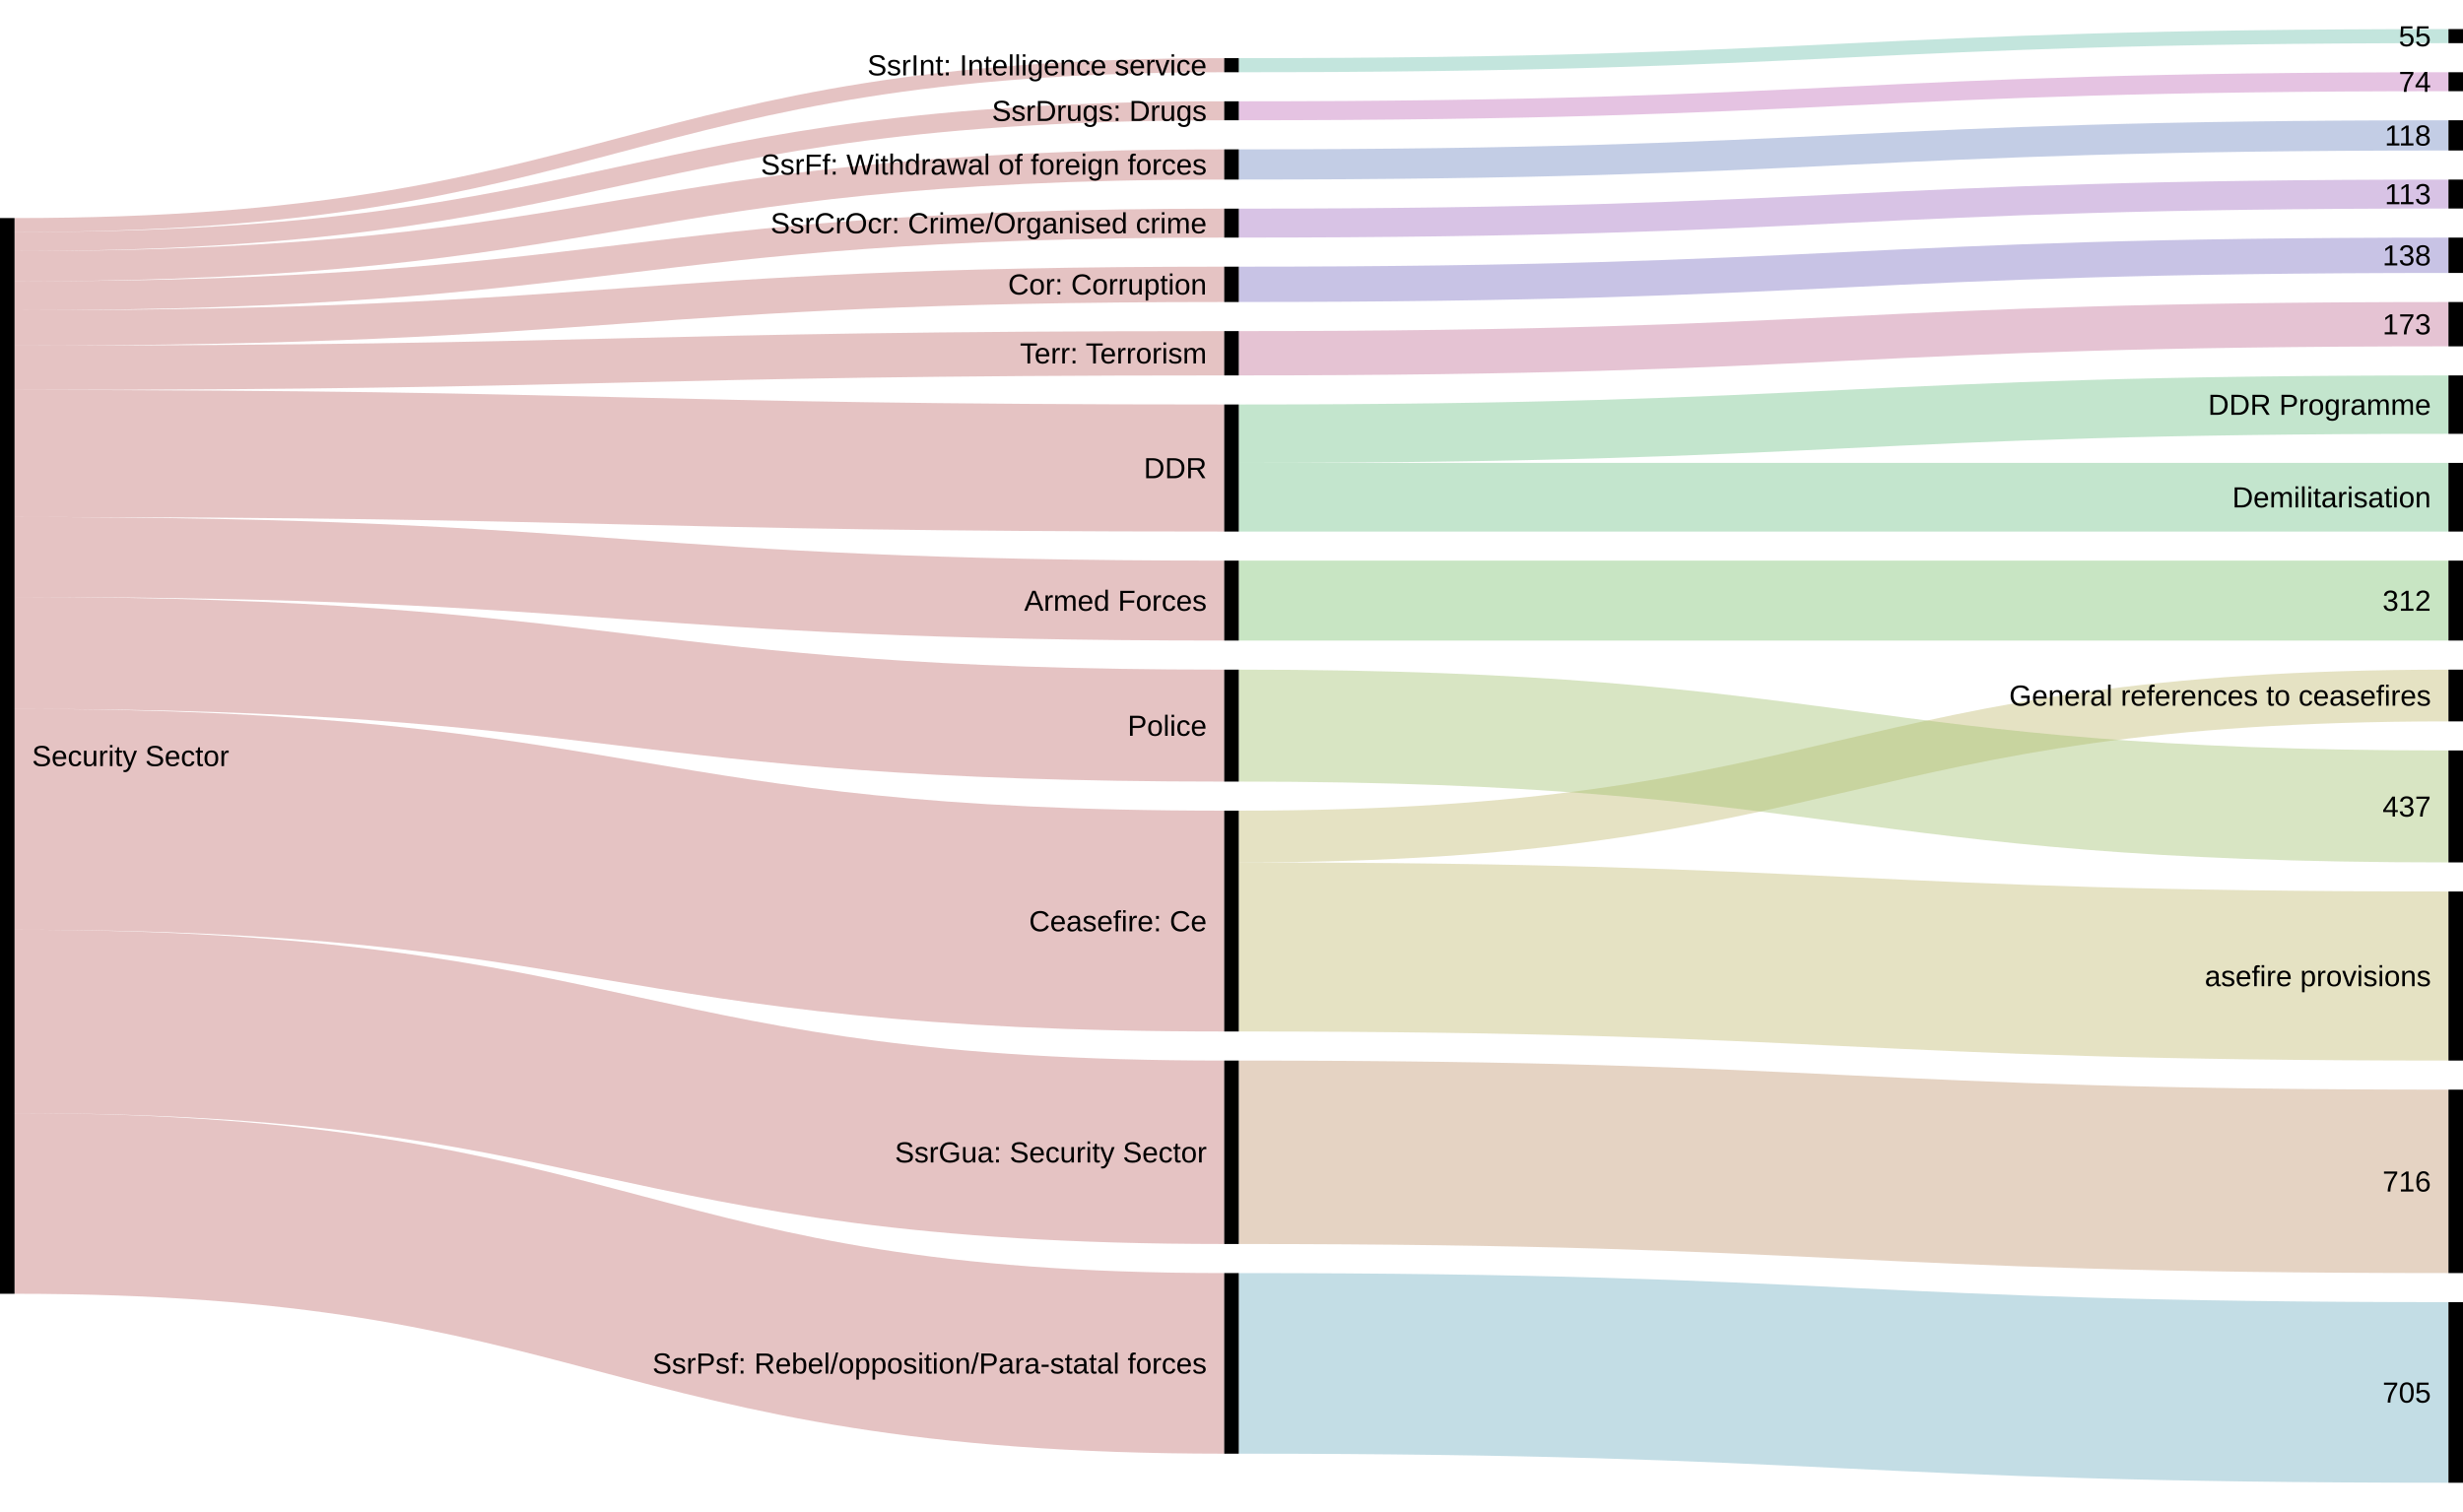
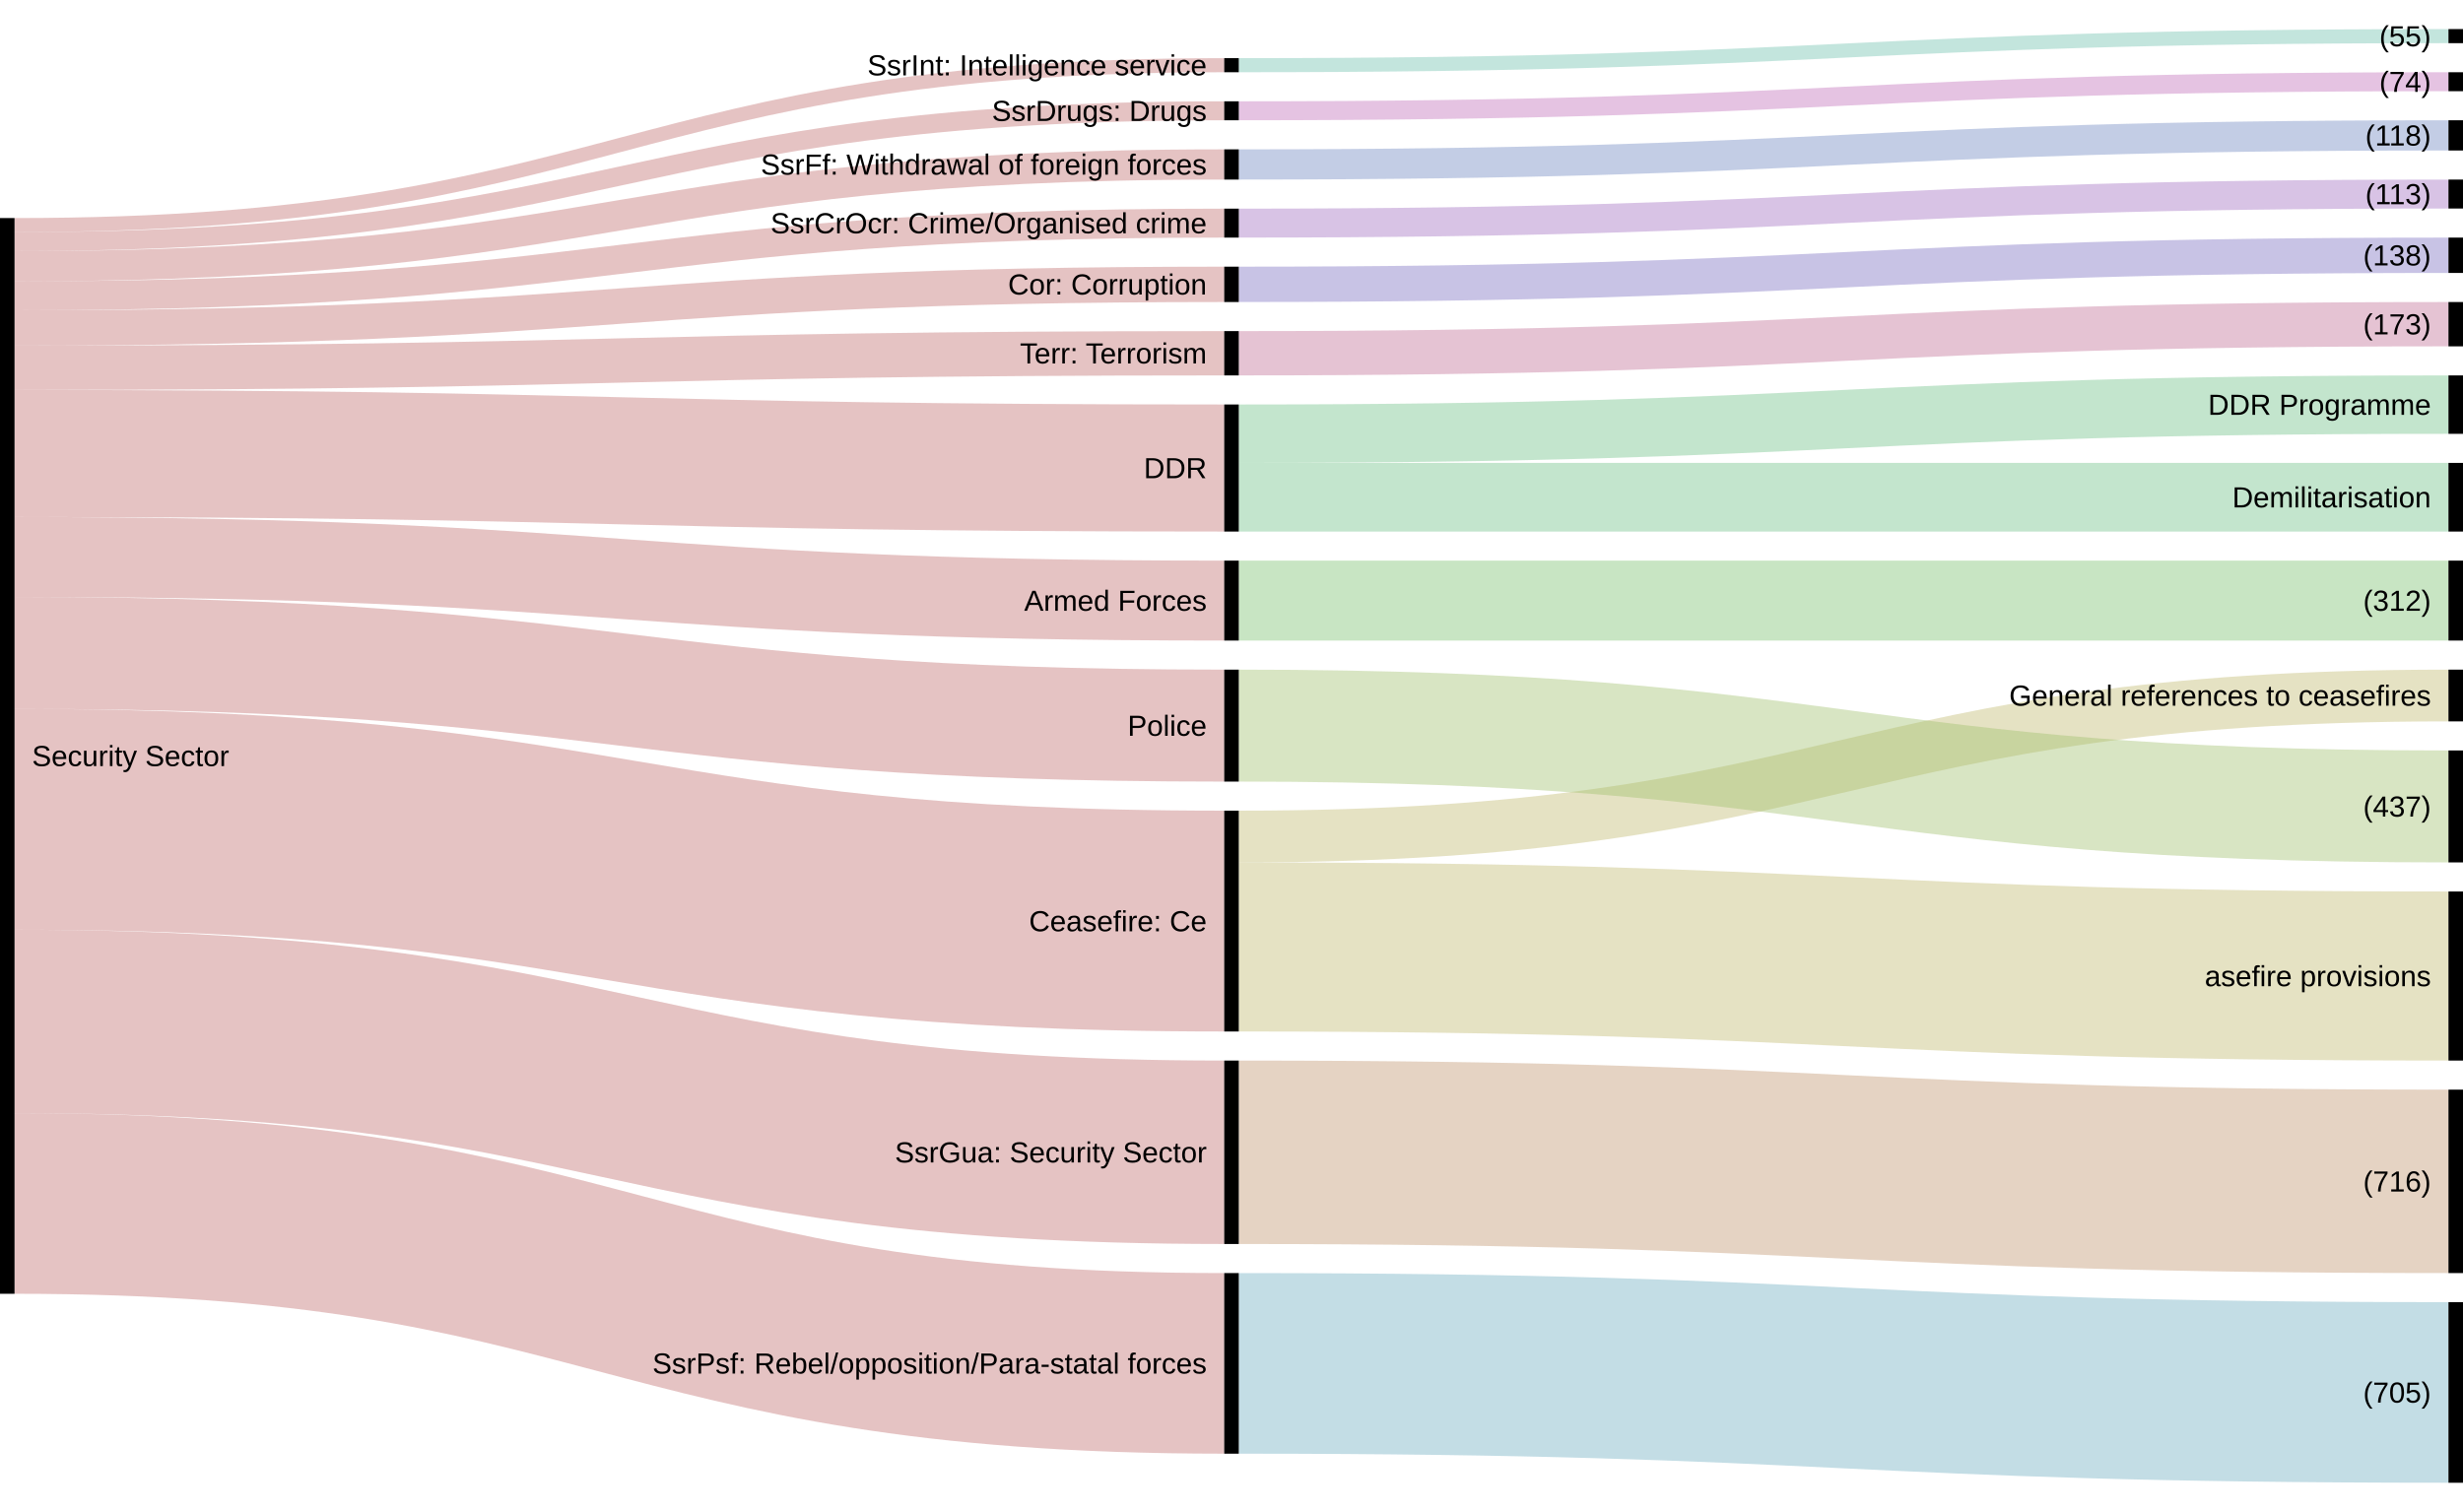
<svg xmlns="http://www.w3.org/2000/svg" id="mysvg" width="847" height="520" version="1.1">
  <g transform="translate(0, 10)">
    <g class="links" fill="none" stroke-opacity="0.4">
      <path d="M5,341.332C213,341.332,213,386.332,421,386.332" stroke-width="63.091" style="stroke: rgb(191, 105, 105);" />
      <path d="M5,271.809C213,271.809,213,306.809,421,306.809" stroke-width="75.956" style="stroke: rgb(191, 105, 105);" />
      <path d="M5,214.577C213,214.577,213,239.577,421,239.577" stroke-width="38.507" style="stroke: rgb(191, 105, 105);" />
      <path d="M5,181.578C213,181.578,213,196.578,421,196.578" stroke-width="27.492" style="stroke: rgb(191, 105, 105);" />
      <path d="M5,145.979C213,145.979,213,150.979,421,150.979" stroke-width="43.706" style="stroke: rgb(191, 105, 105);" />
      <path d="M5,67.423C213,67.423,213,12.423,421,12.423" stroke-width="4.846" style="stroke: rgb(191, 105, 105);" />
      <path d="M5,403.939C213,403.939,213,458.939,421,458.939" stroke-width="62.122" style="stroke: rgb(191, 105, 105);" />
      <path d="M5,81.566C213,81.566,213,46.566,421,46.566" stroke-width="10.398" style="stroke: rgb(191, 105, 105);" />
      <path d="M5,102.802C213,102.802,213,87.802,421,87.802" stroke-width="12.16" style="stroke: rgb(191, 105, 105);" />
      <path d="M5,91.743C213,91.743,213,66.743,421,66.743" stroke-width="9.957" style="stroke: rgb(191, 105, 105);" />
      <path d="M5,73.107C213,73.107,213,28.107,421,28.107" stroke-width="6.521" style="stroke: rgb(191, 105, 105);" />
      <path d="M5,116.504C213,116.504,213,111.504,421,111.504" stroke-width="15.244" style="stroke: rgb(191, 105, 105);" />
      <path d="M426,386.332C634,386.332,634,396.332,842,396.332" stroke-width="63.091" style="stroke: rgb(191, 145, 105);" />
      <path d="M426,315.709C634,315.709,634,325.709,842,325.709" stroke-width="58.157" style="stroke: rgb(191, 184, 105);" />
      <path d="M426,277.73C634,277.73,634,229.224,842,229.224" stroke-width="17.799" style="stroke: rgb(191, 184, 105);" />
      <path d="M426,239.577C634,239.577,634,267.377,842,267.377" stroke-width="38.507" style="stroke: rgb(158, 191, 105);" />
      <path d="M426,196.578C634,196.578,634,196.578,842,196.578" stroke-width="27.492" style="stroke: rgb(118, 191, 105);" />
      <path d="M426,161.024C634,161.024,634,161.024,842,161.024" stroke-width="23.615" style="stroke: rgb(105, 191, 131);" />
      <path d="M426,139.171C634,139.171,634,129.171,842,129.171" stroke-width="20.09" style="stroke: rgb(105, 191, 131);" />
      <path d="M426,12.423C634,12.423,634,2.423,842,2.423" stroke-width="4.846" style="stroke: rgb(105, 191, 171);" />
      <path d="M426,458.939C634,458.939,634,468.939,842,468.939" stroke-width="62.122" style="stroke: rgb(105, 171, 191);" />
      <path d="M426,46.566C634,46.566,634,36.566,842,36.566" stroke-width="10.398" style="stroke: rgb(105, 131, 191);" />
      <path d="M426,87.802C634,87.802,634,77.802,842,77.802" stroke-width="12.16" style="stroke: rgb(118, 105, 191);" />
      <path d="M426,66.743C634,66.743,634,56.743,842,56.743" stroke-width="9.957" style="stroke: rgb(158, 105, 191);" />
      <path d="M426,28.107C634,28.107,634,18.107,842,18.107" stroke-width="6.521" style="stroke: rgb(191, 105, 184);" />
      <path d="M426,111.504C634,111.504,634,101.504,842,101.504" stroke-width="15.244" style="stroke: rgb(191, 105, 145);" />
    </g>
    <g class="nodes" font-family="Arial, Helvetica" font-size="10">
      <g>
        <rect x="0" y="65" height="370" width="5" fill="#000" />
        <text x="11" y="250" dy="0.35em" text-anchor="start">Security Sector</text>
      </g>
      <g>
        <rect x="421" y="182.832" height="27.492" width="5" fill="#000" />
        <text x="415" y="196.578" dy="0.35em" text-anchor="end">Armed Forces</text>
      </g>
      <g>
        <rect x="421" y="268.831" height="75.956" width="5" fill="#000" />
        <text x="415" y="306.809" dy="0.35em" text-anchor="end">Ceasefire: Ce</text>
      </g>
      <g>
        <rect x="421" y="81.722" height="12.16" width="5" fill="#000" />
        <text x="415" y="87.802" dy="0.35em" text-anchor="end">Cor: Corruption</text>
      </g>
      <g>
        <rect x="421" y="129.126" height="43.706" width="5" fill="#000" />
        <text x="415" y="150.979" dy="0.35em" text-anchor="end">DDR</text>
      </g>
      <g>
        <rect x="421" y="220.324" height="38.507" width="5" fill="#000" />
        <text x="415" y="239.577" dy="0.35em" text-anchor="end">Police</text>
      </g>
      <g>
        <rect x="421" y="61.765" height="9.957" width="5" fill="#000" />
        <text x="415" y="66.743" dy="0.35em" text-anchor="end">SsrCrOcr: Crime/Organised crime</text>
      </g>
      <g>
        <rect x="421" y="24.846" height="6.521" width="5" fill="#000" />
        <text x="415" y="28.107" dy="0.35em" text-anchor="end">SsrDrugs: Drugs</text>
      </g>
      <g>
        <rect x="421" y="41.367" height="10.398" width="5" fill="#000" />
        <text x="415" y="46.566" dy="0.35em" text-anchor="end">SsrFf: Withdrawal of foreign forces</text>
      </g>
      <g>
        <rect x="421" y="354.787" height="63.091" width="5" fill="#000" />
        <text x="415" y="386.332" dy="0.35em" text-anchor="end">SsrGua: Security Sector</text>
      </g>
      <g>
        <rect x="421" y="10" height="4.846" width="5" fill="#000" />
        <text x="415" y="12.423" dy="0.35em" text-anchor="end">SsrInt: Intelligence service</text>
      </g>
      <g>
        <rect x="421" y="427.878" height="62.122" width="5" fill="#000" />
        <text x="415" y="458.939" dy="0.35em" text-anchor="end">SsrPsf: Rebel/opposition/Para-statal forces</text>
      </g>
      <g>
        <rect x="421" y="103.882" height="15.244" width="5" fill="#000" />
        <text x="415" y="111.504" dy="0.35em" text-anchor="end">Terr: Terrorism</text>
      </g>
      <g>
        <rect x="842" y="51.765" height="9.957" width="5" fill="#000" />
-         <text x="836" y="56.743" dy="0.35em" text-anchor="end">113</text>
+         <text x="836" y="56.743" dy="0.35em" text-anchor="end">(113)</text>
      </g>
      <g>
        <rect x="842" y="31.367" height="10.398" width="5" fill="#000" />
-         <text x="836" y="36.566" dy="0.35em" text-anchor="end">118</text>
+         <text x="836" y="36.566" dy="0.35em" text-anchor="end">(118)</text>
      </g>
      <g>
        <rect x="842" y="71.722" height="12.16" width="5" fill="#000" />
-         <text x="836" y="77.802" dy="0.35em" text-anchor="end">138</text>
+         <text x="836" y="77.802" dy="0.35em" text-anchor="end">(138)</text>
      </g>
      <g>
        <rect x="842" y="93.882" height="15.244" width="5" fill="#000" />
-         <text x="836" y="101.504" dy="0.35em" text-anchor="end">173</text>
+         <text x="836" y="101.504" dy="0.35em" text-anchor="end">(173)</text>
      </g>
      <g>
        <rect x="842" y="182.832" height="27.492" width="5" fill="#000" />
-         <text x="836" y="196.578" dy="0.35em" text-anchor="end">312</text>
+         <text x="836" y="196.578" dy="0.35em" text-anchor="end">(312)</text>
      </g>
      <g>
        <rect x="842" y="248.123" height="38.507" width="5" fill="#000" />
-         <text x="836" y="267.377" dy="0.35em" text-anchor="end">437</text>
+         <text x="836" y="267.377" dy="0.35em" text-anchor="end">(437)</text>
      </g>
      <g>
        <rect x="842" y="-1.1368683772161603e-13" height="4.846" width="5" fill="#000" />
-         <text x="836" y="2.423" dy="0.35em" text-anchor="end">55</text>
+         <text x="836" y="2.423" dy="0.35em" text-anchor="end">(55)</text>
      </g>
      <g>
        <rect x="842" y="437.878" height="62.122" width="5" fill="#000" />
-         <text x="836" y="468.939" dy="0.35em" text-anchor="end">705</text>
+         <text x="836" y="468.939" dy="0.35em" text-anchor="end">(705)</text>
      </g>
      <g>
        <rect x="842" y="364.787" height="63.091" width="5" fill="#000" />
-         <text x="836" y="396.332" dy="0.35em" text-anchor="end">716</text>
+         <text x="836" y="396.332" dy="0.35em" text-anchor="end">(716)</text>
      </g>
      <g>
        <rect x="842" y="14.846" height="6.521" width="5" fill="#000" />
-         <text x="836" y="18.107" dy="0.35em" text-anchor="end">74</text>
+         <text x="836" y="18.107" dy="0.35em" text-anchor="end">(74)</text>
      </g>
      <g>
        <rect x="842" y="296.63" height="58.157" width="5" fill="#000" />
        <text x="836" y="325.709" dy="0.35em" text-anchor="end">asefire provisions</text>
      </g>
      <g>
        <rect x="842" y="119.126" height="20.09" width="5" fill="#000" />
        <text x="836" y="129.171" dy="0.35em" text-anchor="end">DDR Programme</text>
      </g>
      <g>
        <rect x="842" y="149.216" height="23.615" width="5" fill="#000" />
        <text x="836" y="161.024" dy="0.35em" text-anchor="end">Demilitarisation</text>
      </g>
      <g>
        <rect x="842" y="220.324" height="17.799" width="5" fill="#000" />
        <text x="836" y="229.224" dy="0.35em" text-anchor="end">General references to ceasefires</text>
      </g>
    </g>
  </g>
</svg>
